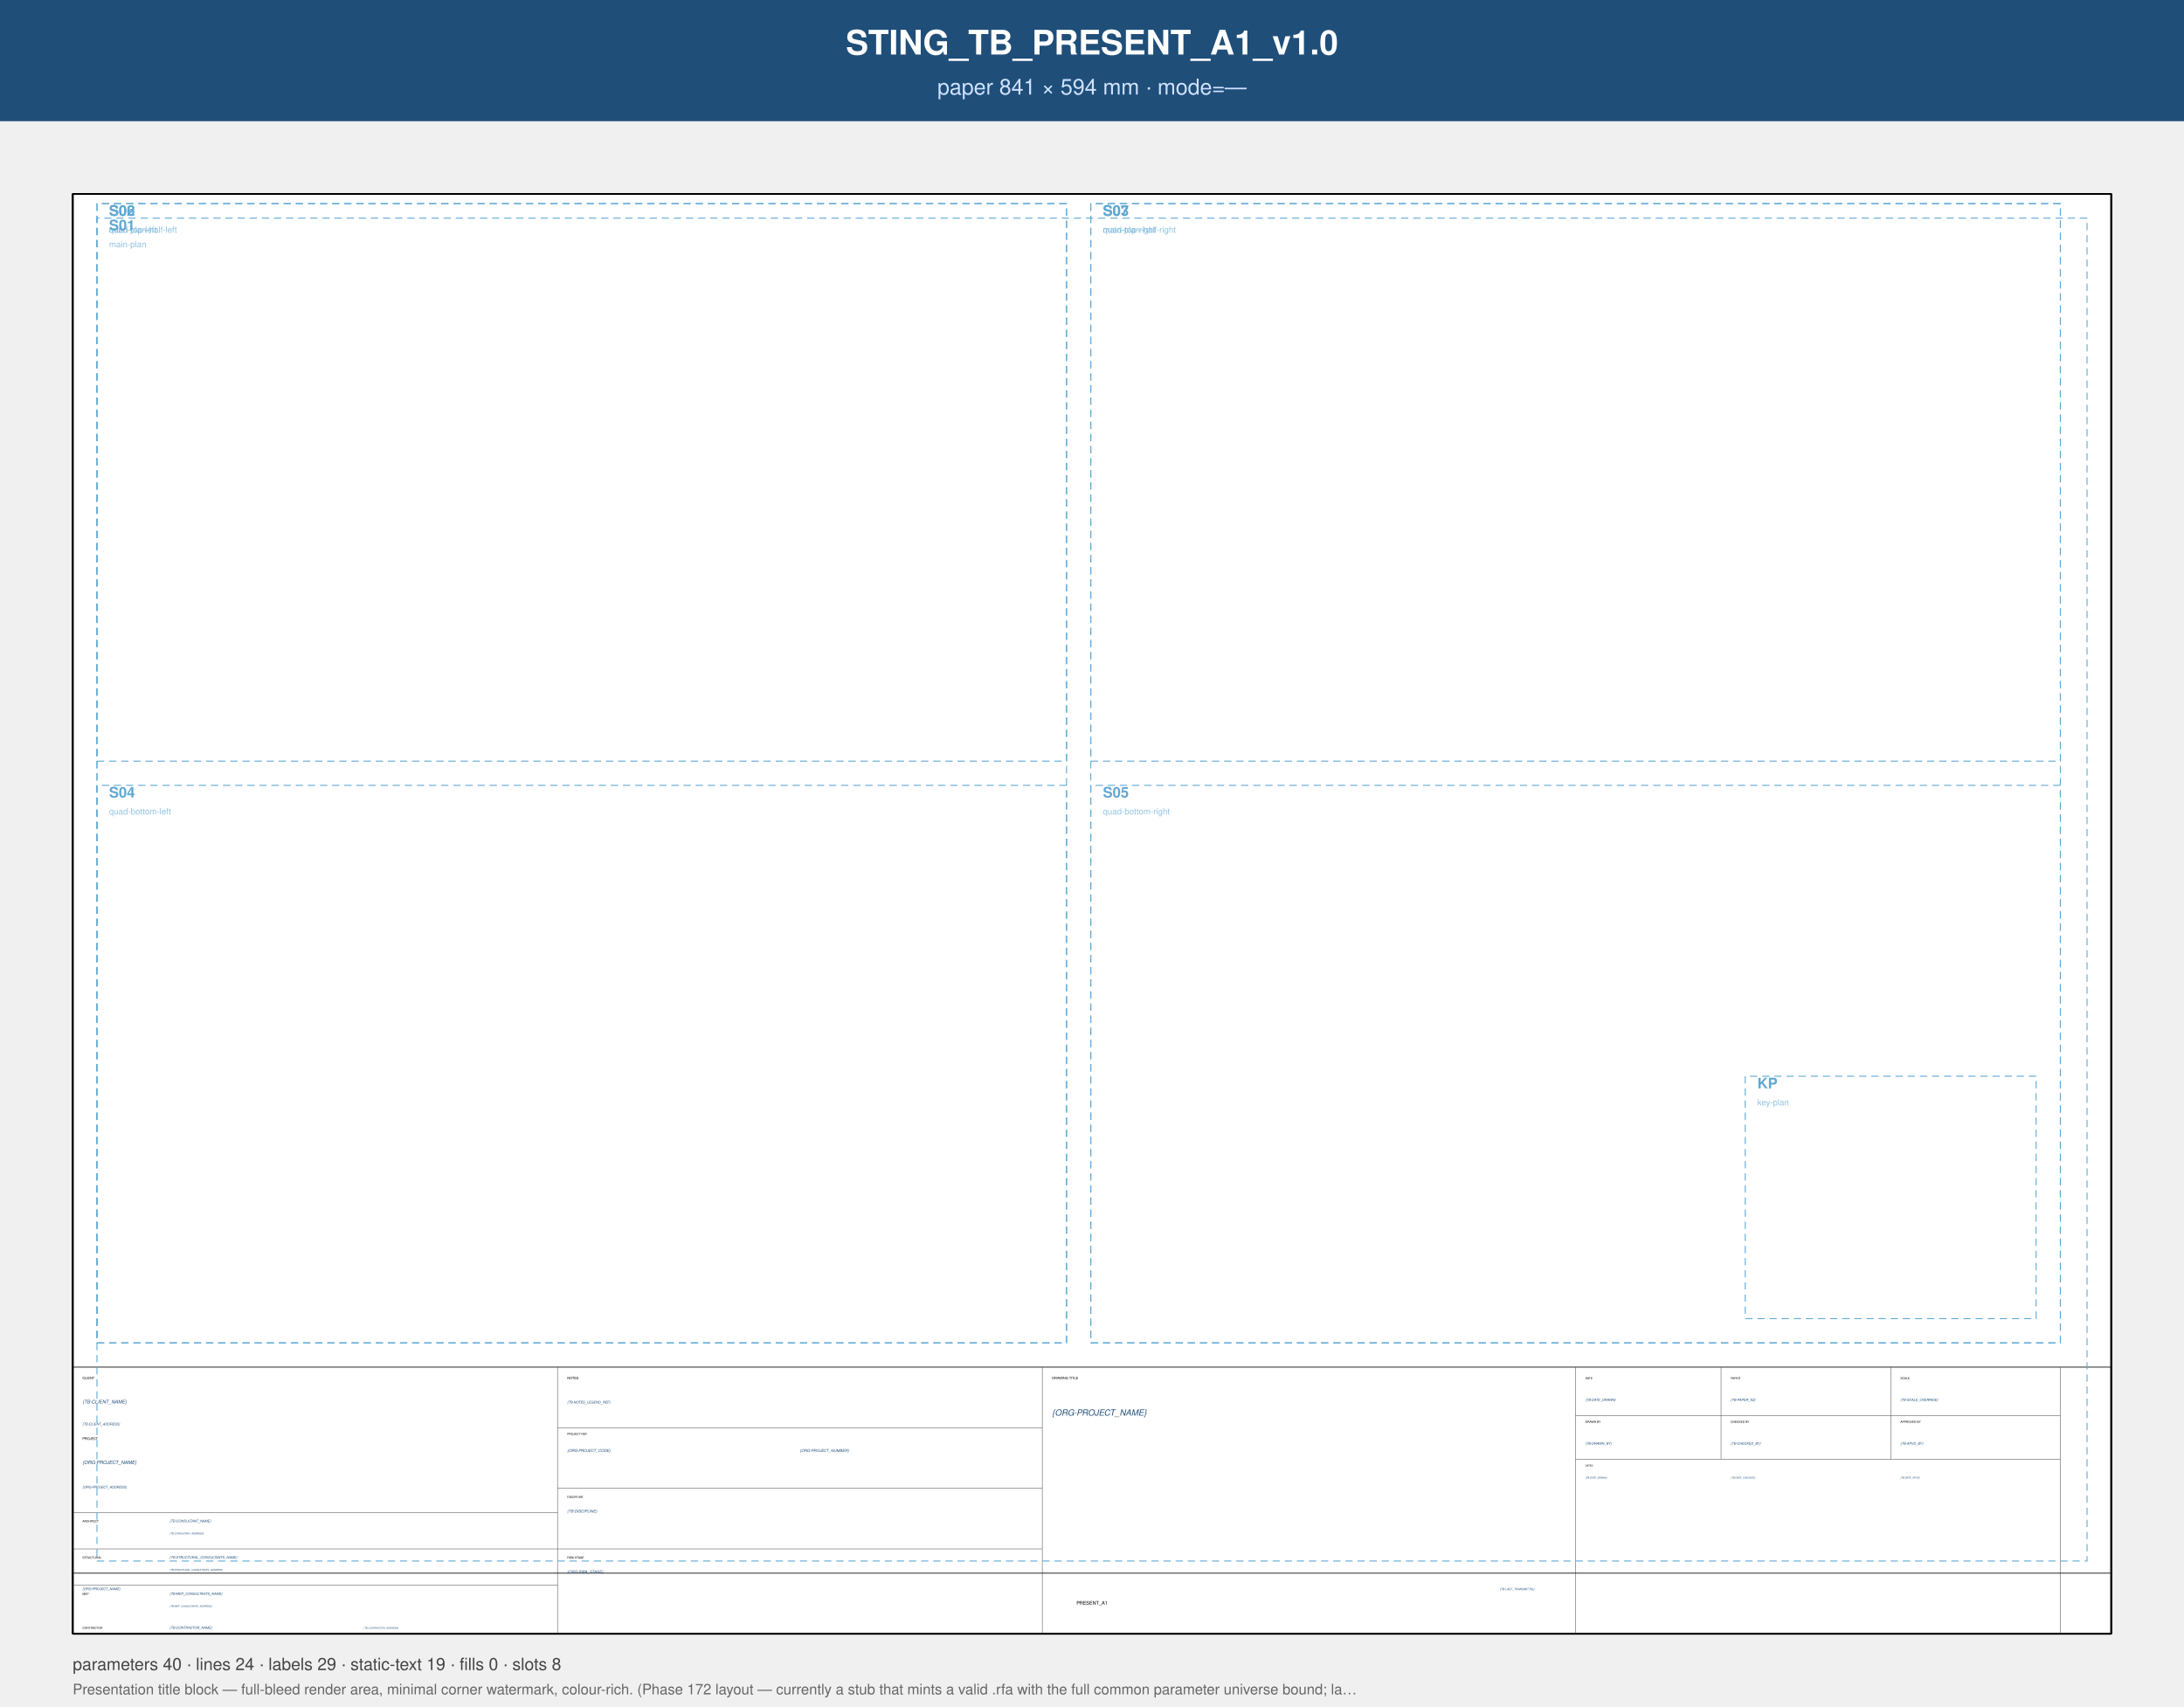
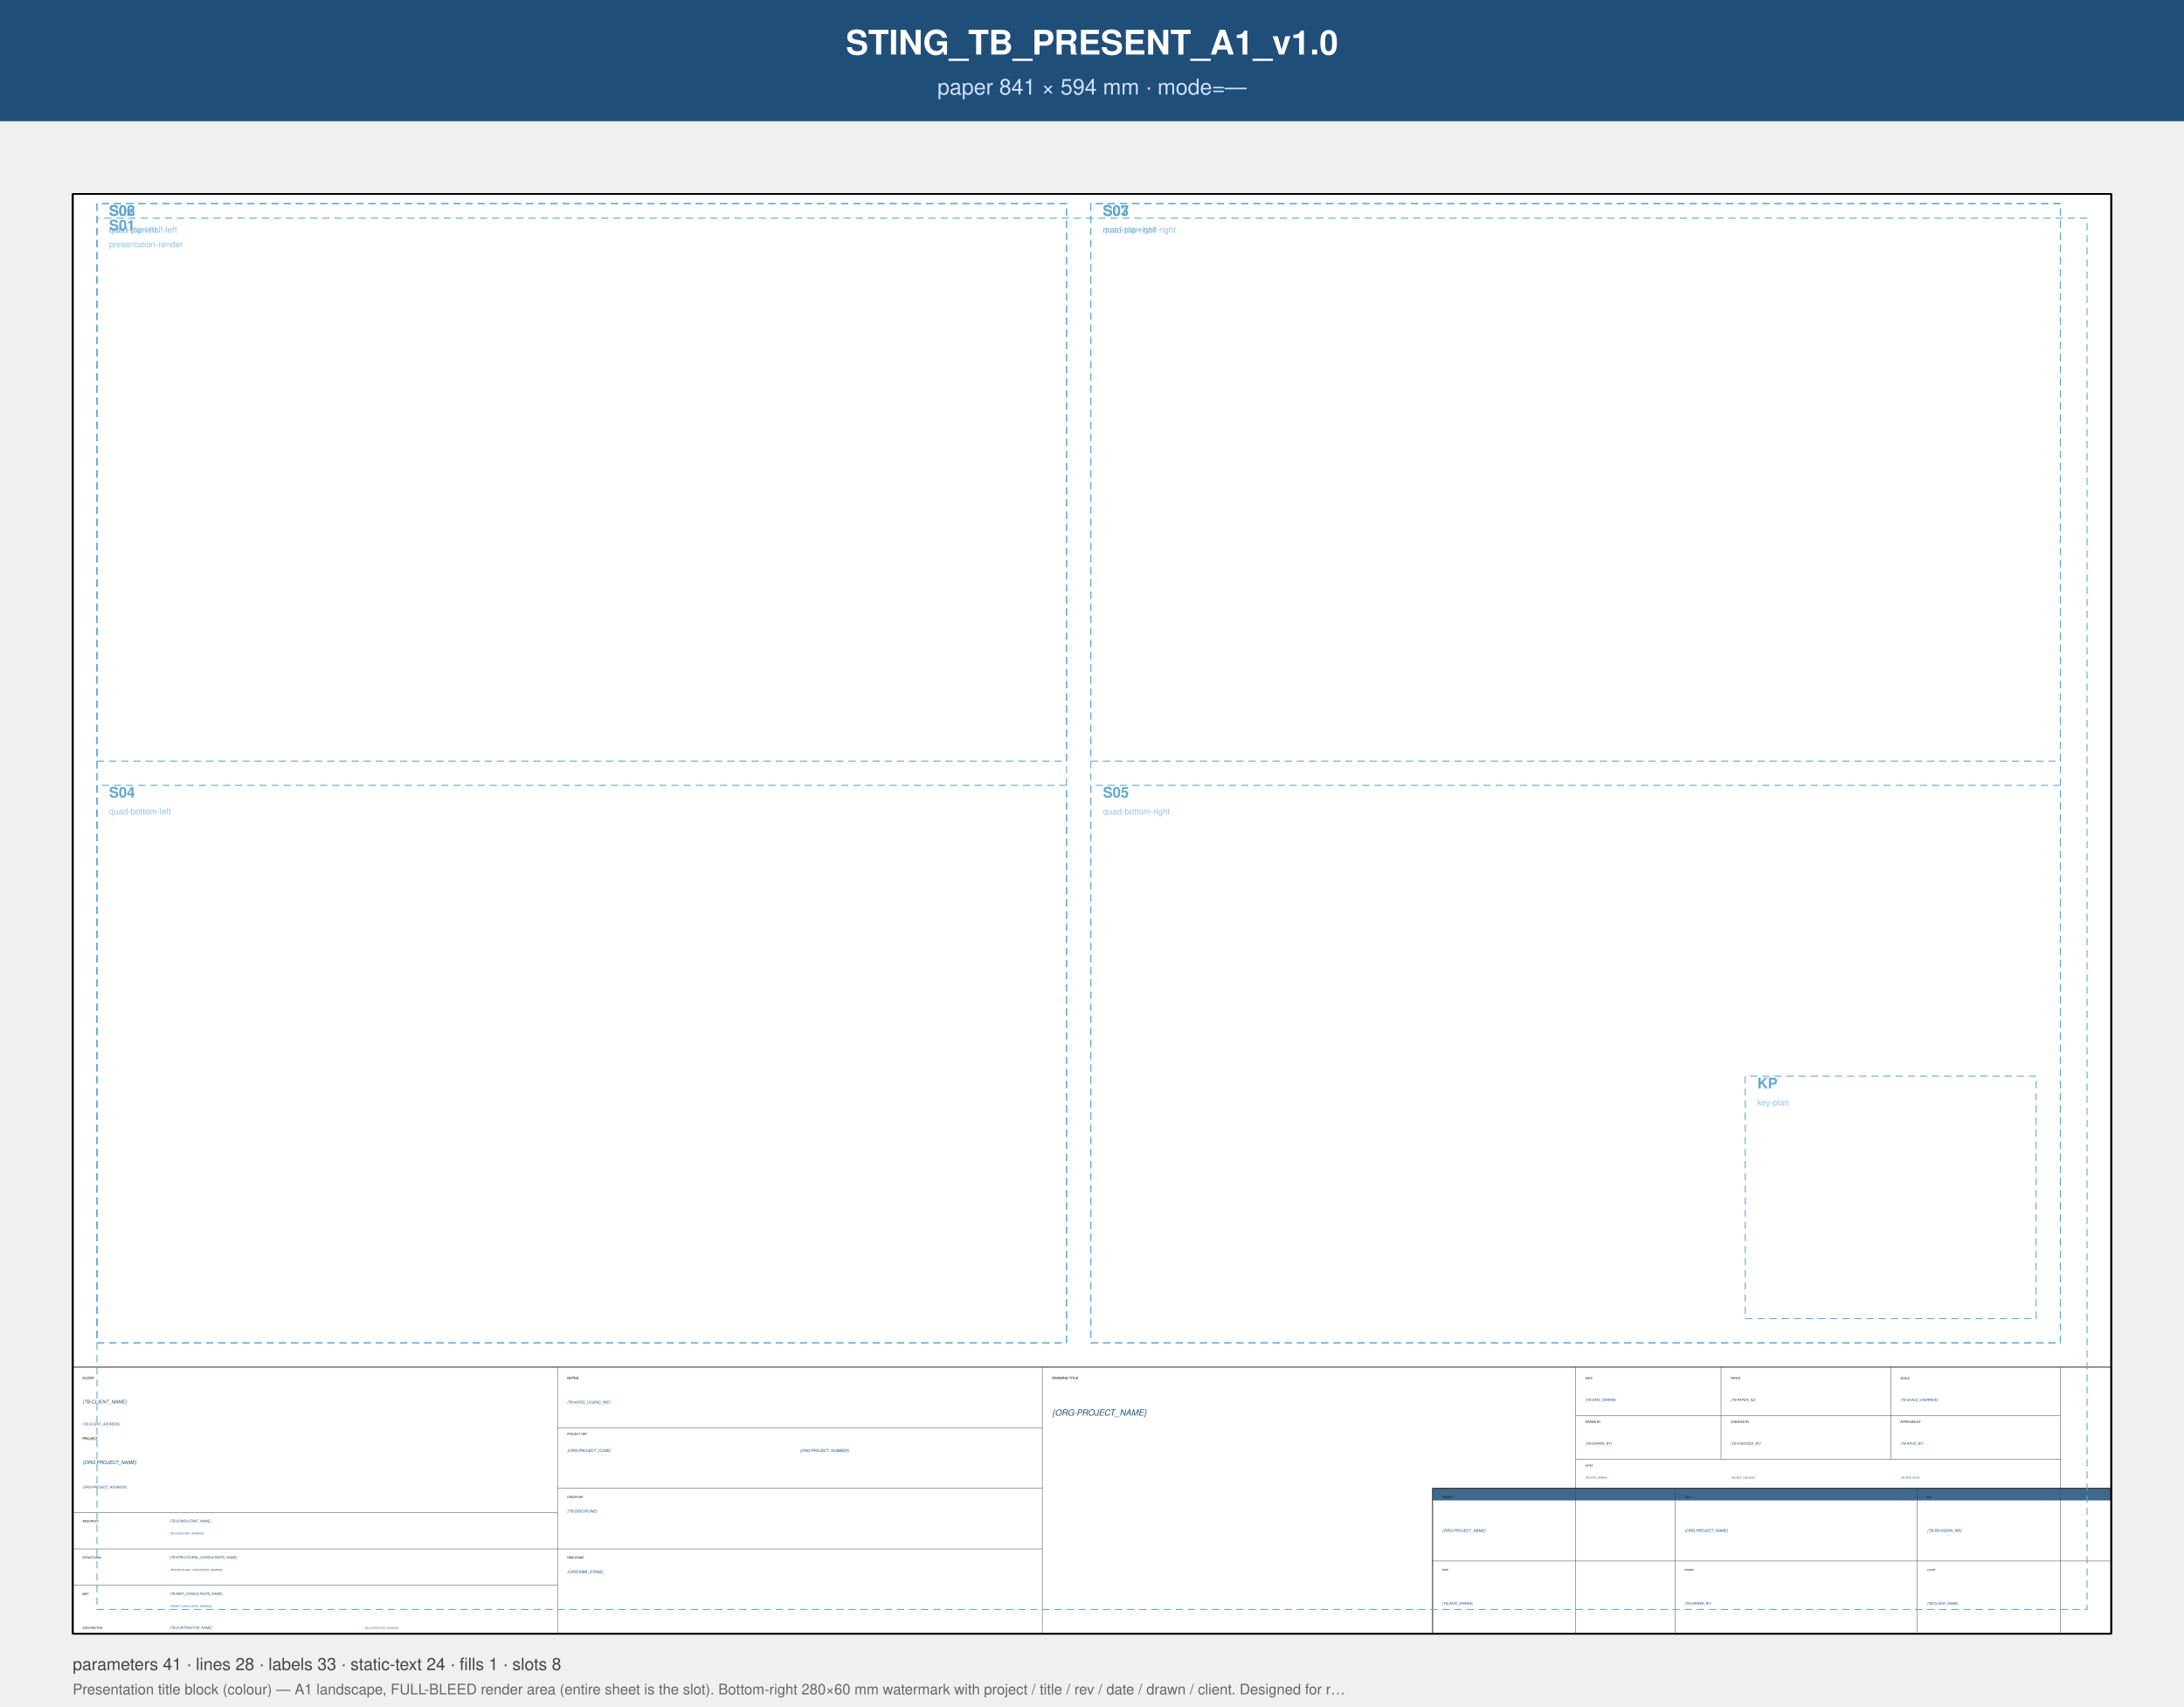
<svg xmlns="http://www.w3.org/2000/svg" viewBox="0 0 901 704" width="901mm" height="704mm" style="background:#fafafa;font-family:Helvetica,Arial,sans-serif;">
  <rect x="0" y="0" width="901" height="50" fill="#1F4E79" />
  <text x="450.5" y="22.5" text-anchor="middle" fill="#fff" font-size="14" font-weight="bold">STING_TB_PRESENT_A1_v1.0</text>
  <text x="450.5" y="39.0" text-anchor="middle" fill="#cfe2ff" font-size="9">paper 841 × 594 mm   ·   mode=—</text>
  <g transform="translate(30,674) scale(1,-1)">
    <rect x="0" y="0" width="841" height="594" fill="#ffffff" stroke="#1a1a1a" stroke-width="0.6" />
+     <rect x="561" y="55" width="280" height="5" fill="#1F4E79" opacity="0.85" />
    <line x1="0" y1="0" x2="841" y2="0" stroke="#000" stroke-width="0.7" />
    <line x1="841" y1="0" x2="841" y2="594" stroke="#000" stroke-width="0.7" />
    <line x1="841" y1="594" x2="0" y2="594" stroke="#000" stroke-width="0.7" />
    <line x1="0" y1="594" x2="0" y2="0" stroke="#000" stroke-width="0.7" />
    <line x1="0" y1="110" x2="841" y2="110" stroke="#222" stroke-width="0.35" />
    <line x1="200" y1="0" x2="200" y2="110" stroke="#444" stroke-width="0.18" />
    <line x1="400" y1="0" x2="400" y2="110" stroke="#444" stroke-width="0.18" />
    <line x1="620" y1="0" x2="620" y2="110" stroke="#444" stroke-width="0.18" />
    <line x1="820" y1="0" x2="820" y2="110" stroke="#444" stroke-width="0.18" />
    <line x1="0" y1="50" x2="200" y2="50" stroke="#444" stroke-width="0.18" />
    <line x1="0" y1="35" x2="200" y2="35" stroke="#444" stroke-width="0.18" />
    <line x1="0" y1="20" x2="200" y2="20" stroke="#444" stroke-width="0.18" />
    <line x1="200" y1="85" x2="400" y2="85" stroke="#444" stroke-width="0.18" />
    <line x1="200" y1="60" x2="400" y2="60" stroke="#444" stroke-width="0.18" />
    <line x1="200" y1="35" x2="400" y2="35" stroke="#444" stroke-width="0.18" />
    <line x1="620" y1="90" x2="820" y2="90" stroke="#444" stroke-width="0.18" />
    <line x1="620" y1="72" x2="820" y2="72" stroke="#444" stroke-width="0.18" />
    <line x1="680" y1="72" x2="680" y2="110" stroke="#444" stroke-width="0.18" />
    <line x1="750" y1="72" x2="750" y2="110" stroke="#444" stroke-width="0.18" />
    <line x1="0" y1="0" x2="841" y2="0" stroke="#000" stroke-width="0.7" />
    <line x1="841" y1="0" x2="841" y2="594" stroke="#000" stroke-width="0.7" />
    <line x1="841" y1="594" x2="0" y2="594" stroke="#000" stroke-width="0.7" />
    <line x1="0" y1="594" x2="0" y2="0" stroke="#000" stroke-width="0.7" />
-     <line x1="0" y1="25" x2="841" y2="25" stroke="#222" stroke-width="0.35" />
+     <line x1="561" y1="60" x2="841" y2="60" stroke="#222" stroke-width="0.35" />
+     <line x1="561" y1="0" x2="561" y2="60" stroke="#222" stroke-width="0.35" />
+     <line x1="661" y1="0" x2="661" y2="60" stroke="#444" stroke-width="0.18" />
+     <line x1="761" y1="0" x2="761" y2="60" stroke="#444" stroke-width="0.18" />
+     <line x1="561" y1="30.0" x2="841" y2="30.0" stroke="#444" stroke-width="0.18" />
    <g transform="translate(4,105) scale(1,-1)">
      <text x="0" y="0" font-size="1.4" text-anchor="start" fill="#000">CLIENT</text>
    </g>
    <g transform="translate(4,80) scale(1,-1)">
      <text x="0" y="0" font-size="1.4" text-anchor="start" fill="#000">PROJECT</text>
    </g>
    <g transform="translate(4,46) scale(1,-1)">
      <text x="0" y="0" font-size="1.2" text-anchor="start" fill="#000">ARCHITECT</text>
    </g>
    <g transform="translate(4,31) scale(1,-1)">
      <text x="0" y="0" font-size="1.2" text-anchor="start" fill="#000">STRUCTURAL</text>
    </g>
    <g transform="translate(4,16) scale(1,-1)">
      <text x="0" y="0" font-size="1.2" text-anchor="start" fill="#000">MEP</text>
    </g>
    <g transform="translate(4,2) scale(1,-1)">
      <text x="0" y="0" font-size="1.2" text-anchor="start" fill="#000">CONTRACTOR</text>
    </g>
    <g transform="translate(204,105) scale(1,-1)">
      <text x="0" y="0" font-size="1.4" text-anchor="start" fill="#000">NOTES</text>
    </g>
    <g transform="translate(404,105) scale(1,-1)">
      <text x="0" y="0" font-size="1.4" text-anchor="start" fill="#000">DRAWING TITLE</text>
    </g>
    <g transform="translate(204,82) scale(1,-1)">
      <text x="0" y="0" font-size="1.2" text-anchor="start" fill="#000">PROJECT REF.</text>
    </g>
    <g transform="translate(204,56) scale(1,-1)">
      <text x="0" y="0" font-size="1.2" text-anchor="start" fill="#000">DISCIPLINE</text>
    </g>
    <g transform="translate(204,31) scale(1,-1)">
      <text x="0" y="0" font-size="1.2" text-anchor="start" fill="#000">RIBA STAGE</text>
    </g>
    <g transform="translate(624,105) scale(1,-1)">
      <text x="0" y="0" font-size="1.2" text-anchor="start" fill="#000">DATE</text>
    </g>
    <g transform="translate(684,105) scale(1,-1)">
      <text x="0" y="0" font-size="1.2" text-anchor="start" fill="#000">PAPER</text>
    </g>
    <g transform="translate(754,105) scale(1,-1)">
      <text x="0" y="0" font-size="1.2" text-anchor="start" fill="#000">SCALE</text>
    </g>
    <g transform="translate(624,87) scale(1,-1)">
      <text x="0" y="0" font-size="1.2" text-anchor="start" fill="#000">DRAWN BY</text>
    </g>
    <g transform="translate(684,87) scale(1,-1)">
      <text x="0" y="0" font-size="1.2" text-anchor="start" fill="#000">CHECKED BY</text>
    </g>
    <g transform="translate(754,87) scale(1,-1)">
      <text x="0" y="0" font-size="1.2" text-anchor="start" fill="#000">APPROVED BY</text>
    </g>
    <g transform="translate(624,69) scale(1,-1)">
      <text x="0" y="0" font-size="1.0" text-anchor="start" fill="#000">DATES</text>
    </g>
-     <g transform="translate(420.5,12) scale(1,-1)">
-       <text x="0" y="0" font-size="2.0" text-anchor="middle" fill="#000">PRESENT_A1</text>
+     <g transform="translate(565,56) scale(1,-1)">
+       <text x="0" y="0" font-size="1.0" text-anchor="start" fill="#000">PROJECT</text>
+     </g>
+     <g transform="translate(665,56) scale(1,-1)">
+       <text x="0" y="0" font-size="1.0" text-anchor="start" fill="#000">TITLE</text>
+     </g>
+     <g transform="translate(765,56) scale(1,-1)">
+       <text x="0" y="0" font-size="1.0" text-anchor="start" fill="#000">REV</text>
+     </g>
+     <g transform="translate(565,26.0) scale(1,-1)">
+       <text x="0" y="0" font-size="1.0" text-anchor="start" fill="#000">DATE</text>
+     </g>
+     <g transform="translate(665,26.0) scale(1,-1)">
+       <text x="0" y="0" font-size="1.0" text-anchor="start" fill="#000">DRAWN</text>
+     </g>
+     <g transform="translate(765,26.0) scale(1,-1)">
+       <text x="0" y="0" font-size="1.0" text-anchor="start" fill="#000">CLIENT</text>
    </g>
    <g transform="translate(4,95) scale(1,-1)">
      <text x="0" y="0" font-size="2.0" text-anchor="start" fill="#1F4E79" font-style="italic">{TB·CLIENT_NAME}</text>
    </g>
    <g transform="translate(4,86) scale(1,-1)">
      <text x="0" y="0" font-size="1.4" text-anchor="start" fill="#1F4E79" font-style="italic">{TB·CLIENT_ADDRESS}</text>
    </g>
    <g transform="translate(4,70) scale(1,-1)">
      <text x="0" y="0" font-size="2.0" text-anchor="start" fill="#1F4E79" font-style="italic">{ORG·PROJECT_NAME}</text>
    </g>
    <g transform="translate(4,60) scale(1,-1)">
      <text x="0" y="0" font-size="1.4" text-anchor="start" fill="#1F4E79" font-style="italic">{ORG·PROJECT_ADDRESS}</text>
    </g>
    <g transform="translate(40,46) scale(1,-1)">
      <text x="0" y="0" font-size="1.4" text-anchor="start" fill="#1F4E79" font-style="italic">{TB·CONSULTANT_NAME}</text>
    </g>
    <g transform="translate(40,41) scale(1,-1)">
      <text x="0" y="0" font-size="1.0" text-anchor="start" fill="#1F4E79" font-style="italic">{TB·CONSULTANT_ADDRESS}</text>
    </g>
    <g transform="translate(40,31) scale(1,-1)">
      <text x="0" y="0" font-size="1.4" text-anchor="start" fill="#1F4E79" font-style="italic">{TB·STRUCTURAL_CONSULTANTS_NAME}</text>
    </g>
    <g transform="translate(40,26) scale(1,-1)">
      <text x="0" y="0" font-size="1.0" text-anchor="start" fill="#1F4E79" font-style="italic">{TB·STRUCTURAL_CONSULTANTS_ADDRESS}</text>
    </g>
    <g transform="translate(40,16) scale(1,-1)">
      <text x="0" y="0" font-size="1.4" text-anchor="start" fill="#1F4E79" font-style="italic">{TB·MEP_CONSULTANTS_NAME}</text>
    </g>
    <g transform="translate(40,11) scale(1,-1)">
      <text x="0" y="0" font-size="1.0" text-anchor="start" fill="#1F4E79" font-style="italic">{TB·MEP_CONSULTANTS_ADDRESS}</text>
    </g>
    <g transform="translate(40,2) scale(1,-1)">
      <text x="0" y="0" font-size="1.4" text-anchor="start" fill="#1F4E79" font-style="italic">{TB·CONTRACTOR_NAME}</text>
    </g>
    <g transform="translate(120,2) scale(1,-1)">
      <text x="0" y="0" font-size="1.0" text-anchor="start" fill="#1F4E79" font-style="italic">{TB·CONTRACTOR_ADDRESS}</text>
    </g>
    <g transform="translate(204,75) scale(1,-1)">
      <text x="0" y="0" font-size="1.6" text-anchor="start" fill="#1F4E79" font-style="italic">{ORG·PROJECT_CODE}</text>
    </g>
    <g transform="translate(300,75) scale(1,-1)">
      <text x="0" y="0" font-size="1.6" text-anchor="start" fill="#1F4E79" font-style="italic">{ORG·PROJECT_NUMBER}</text>
    </g>
    <g transform="translate(204,50) scale(1,-1)">
      <text x="0" y="0" font-size="1.6" text-anchor="start" fill="#1F4E79" font-style="italic">{TB·DISCIPLINE}</text>
    </g>
    <g transform="translate(204,25) scale(1,-1)">
      <text x="0" y="0" font-size="1.6" text-anchor="start" fill="#1F4E79" font-style="italic">{ORG·RIBA_STAGE}</text>
    </g>
    <g transform="translate(204,95) scale(1,-1)">
      <text x="0" y="0" font-size="1.4" text-anchor="start" fill="#1F4E79" font-style="italic">{TB·NOTES_LEGEND_REF}</text>
    </g>
    <g transform="translate(404,90) scale(1,-1)">
      <text x="0" y="0" font-size="3.5" text-anchor="start" fill="#1F4E79" font-style="italic">{ORG·PROJECT_NAME}</text>
    </g>
    <g transform="translate(624,96) scale(1,-1)">
      <text x="0" y="0" font-size="1.4" text-anchor="start" fill="#1F4E79" font-style="italic">{TB·DATE_DRAWN}</text>
    </g>
    <g transform="translate(684,96) scale(1,-1)">
      <text x="0" y="0" font-size="1.4" text-anchor="start" fill="#1F4E79" font-style="italic">{TB·PAPER_SZ}</text>
    </g>
    <g transform="translate(754,96) scale(1,-1)">
      <text x="0" y="0" font-size="1.4" text-anchor="start" fill="#1F4E79" font-style="italic">{TB·SCALE_OVERRIDE}</text>
    </g>
    <g transform="translate(624,78) scale(1,-1)">
      <text x="0" y="0" font-size="1.4" text-anchor="start" fill="#1F4E79" font-style="italic">{TB·DRAWN_BY}</text>
    </g>
    <g transform="translate(684,78) scale(1,-1)">
      <text x="0" y="0" font-size="1.4" text-anchor="start" fill="#1F4E79" font-style="italic">{TB·CHECKED_BY}</text>
    </g>
    <g transform="translate(754,78) scale(1,-1)">
      <text x="0" y="0" font-size="1.4" text-anchor="start" fill="#1F4E79" font-style="italic">{TB·APVD_BY}</text>
    </g>
    <g transform="translate(624,64) scale(1,-1)">
      <text x="0" y="0" font-size="1.0" text-anchor="start" fill="#1F4E79" font-style="italic">{TB·DATE_DRAWN}</text>
    </g>
    <g transform="translate(684,64) scale(1,-1)">
      <text x="0" y="0" font-size="1.0" text-anchor="start" fill="#1F4E79" font-style="italic">{TB·DATE_CHECKED}</text>
    </g>
    <g transform="translate(754,64) scale(1,-1)">
      <text x="0" y="0" font-size="1.0" text-anchor="start" fill="#1F4E79" font-style="italic">{TB·DATE_APVD}</text>
    </g>
-     <g transform="translate(4,18) scale(1,-1)">
-       <text x="0" y="0" font-size="1.4" text-anchor="start" fill="#1F4E79" font-style="italic">{ORG·PROJECT_NAME}</text>
-     </g>
-     <g transform="translate(588.7,18) scale(1,-1)">
-       <text x="0" y="0" font-size="1.2" text-anchor="start" fill="#1F4E79" font-style="italic">{TB·LAST_TRANSMITTAL}</text>
-     </g>
-     <rect x="10" y="30" width="821" height="554" fill="none" stroke="#5fa8d3" stroke-width="0.4" stroke-dasharray="3,2" />
+     <g transform="translate(565,42) scale(1,-1)">
+       <text x="0" y="0" font-size="1.6" text-anchor="start" fill="#1F4E79" font-style="italic">{ORG·PROJECT_NAME}</text>
+     </g>
+     <g transform="translate(665,42) scale(1,-1)">
+       <text x="0" y="0" font-size="1.6" text-anchor="start" fill="#1F4E79" font-style="italic">{ORG·PROJECT_NAME}</text>
+     </g>
+     <g transform="translate(765,42) scale(1,-1)">
+       <text x="0" y="0" font-size="1.6" text-anchor="start" fill="#1F4E79" font-style="italic">{TB·REVISION_NR}</text>
+     </g>
+     <g transform="translate(565,12.0) scale(1,-1)">
+       <text x="0" y="0" font-size="1.4" text-anchor="start" fill="#1F4E79" font-style="italic">{TB·DATE_DRAWN}</text>
+     </g>
+     <g transform="translate(665,12.0) scale(1,-1)">
+       <text x="0" y="0" font-size="1.4" text-anchor="start" fill="#1F4E79" font-style="italic">{TB·DRAWN_BY}</text>
+     </g>
+     <g transform="translate(765,12.0) scale(1,-1)">
+       <text x="0" y="0" font-size="1.4" text-anchor="start" fill="#1F4E79" font-style="italic">{TB·CLIENT_NAME}</text>
+     </g>
+     <rect x="10" y="10" width="821" height="574" fill="none" stroke="#5fa8d3" stroke-width="0.4" stroke-dasharray="3,2" />
    <g transform="translate(15,579) scale(1,-1)">
      <text x="0" y="0" font-size="6" font-weight="bold" fill="#5fa8d3">S01</text>
    </g>
    <g transform="translate(15,572) scale(1,-1)">
-       <text x="0" y="0" font-size="3.5" fill="#5fa8d3" opacity="0.7">main-plan</text>
+       <text x="0" y="0" font-size="3.5" fill="#5fa8d3" opacity="0.7">presentation-render</text>
    </g>
    <rect x="10" y="120" width="400" height="470" fill="none" stroke="#5fa8d3" stroke-width="0.4" stroke-dasharray="3,2" />
    <g transform="translate(15,585) scale(1,-1)">
      <text x="0" y="0" font-size="6" font-weight="bold" fill="#5fa8d3">S02</text>
    </g>
    <g transform="translate(15,578) scale(1,-1)">
      <text x="0" y="0" font-size="3.5" fill="#5fa8d3" opacity="0.7">main-plan-half-left</text>
    </g>
    <rect x="420" y="120" width="400" height="470" fill="none" stroke="#5fa8d3" stroke-width="0.4" stroke-dasharray="3,2" />
    <g transform="translate(425,585) scale(1,-1)">
      <text x="0" y="0" font-size="6" font-weight="bold" fill="#5fa8d3">S03</text>
    </g>
    <g transform="translate(425,578) scale(1,-1)">
      <text x="0" y="0" font-size="3.5" fill="#5fa8d3" opacity="0.7">main-plan-half-right</text>
    </g>
    <rect x="10" y="120" width="400" height="230" fill="none" stroke="#5fa8d3" stroke-width="0.4" stroke-dasharray="3,2" />
    <g transform="translate(15,345) scale(1,-1)">
      <text x="0" y="0" font-size="6" font-weight="bold" fill="#5fa8d3">S04</text>
    </g>
    <g transform="translate(15,338) scale(1,-1)">
      <text x="0" y="0" font-size="3.5" fill="#5fa8d3" opacity="0.7">quad-bottom-left</text>
    </g>
    <rect x="420" y="120" width="400" height="230" fill="none" stroke="#5fa8d3" stroke-width="0.4" stroke-dasharray="3,2" />
    <g transform="translate(425,345) scale(1,-1)">
      <text x="0" y="0" font-size="6" font-weight="bold" fill="#5fa8d3">S05</text>
    </g>
    <g transform="translate(425,338) scale(1,-1)">
      <text x="0" y="0" font-size="3.5" fill="#5fa8d3" opacity="0.7">quad-bottom-right</text>
    </g>
    <rect x="10" y="360" width="400" height="230" fill="none" stroke="#5fa8d3" stroke-width="0.4" stroke-dasharray="3,2" />
    <g transform="translate(15,585) scale(1,-1)">
      <text x="0" y="0" font-size="6" font-weight="bold" fill="#5fa8d3">S06</text>
    </g>
    <g transform="translate(15,578) scale(1,-1)">
      <text x="0" y="0" font-size="3.5" fill="#5fa8d3" opacity="0.7">quad-top-left</text>
    </g>
    <rect x="420" y="360" width="400" height="230" fill="none" stroke="#5fa8d3" stroke-width="0.4" stroke-dasharray="3,2" />
    <g transform="translate(425,585) scale(1,-1)">
      <text x="0" y="0" font-size="6" font-weight="bold" fill="#5fa8d3">S07</text>
    </g>
    <g transform="translate(425,578) scale(1,-1)">
      <text x="0" y="0" font-size="3.5" fill="#5fa8d3" opacity="0.7">quad-top-right</text>
    </g>
    <rect x="690" y="130" width="120" height="100" fill="none" stroke="#5fa8d3" stroke-width="0.4" stroke-dasharray="3,2" />
    <g transform="translate(695,225) scale(1,-1)">
      <text x="0" y="0" font-size="6" font-weight="bold" fill="#5fa8d3">KP</text>
    </g>
    <g transform="translate(695,218) scale(1,-1)">
      <text x="0" y="0" font-size="3.5" fill="#5fa8d3" opacity="0.7">key-plan</text>
    </g>
  </g>
-   <text x="30" y="689.0" font-size="7" fill="#444">parameters 40  ·  lines 24  ·  labels 29  ·  static-text 19  ·  fills 0  ·  slots 8</text>
-   <text x="30" y="699.0" font-size="6" fill="#666">Presentation title block — full-bleed render area, minimal corner watermark, colour-rich. (Phase 172 layout — currently a stub that mints a valid .rfa with the full common parameter universe bound; la…</text>
+   <text x="30" y="689.0" font-size="7" fill="#444">parameters 41  ·  lines 28  ·  labels 33  ·  static-text 24  ·  fills 1  ·  slots 8</text>
+   <text x="30" y="699.0" font-size="6" fill="#666">Presentation title block (colour) — A1 landscape, FULL-BLEED render area (entire sheet is the slot). Bottom-right 280×60 mm watermark with project / title / rev / date / drawn / client. Designed for r…</text>
</svg>
